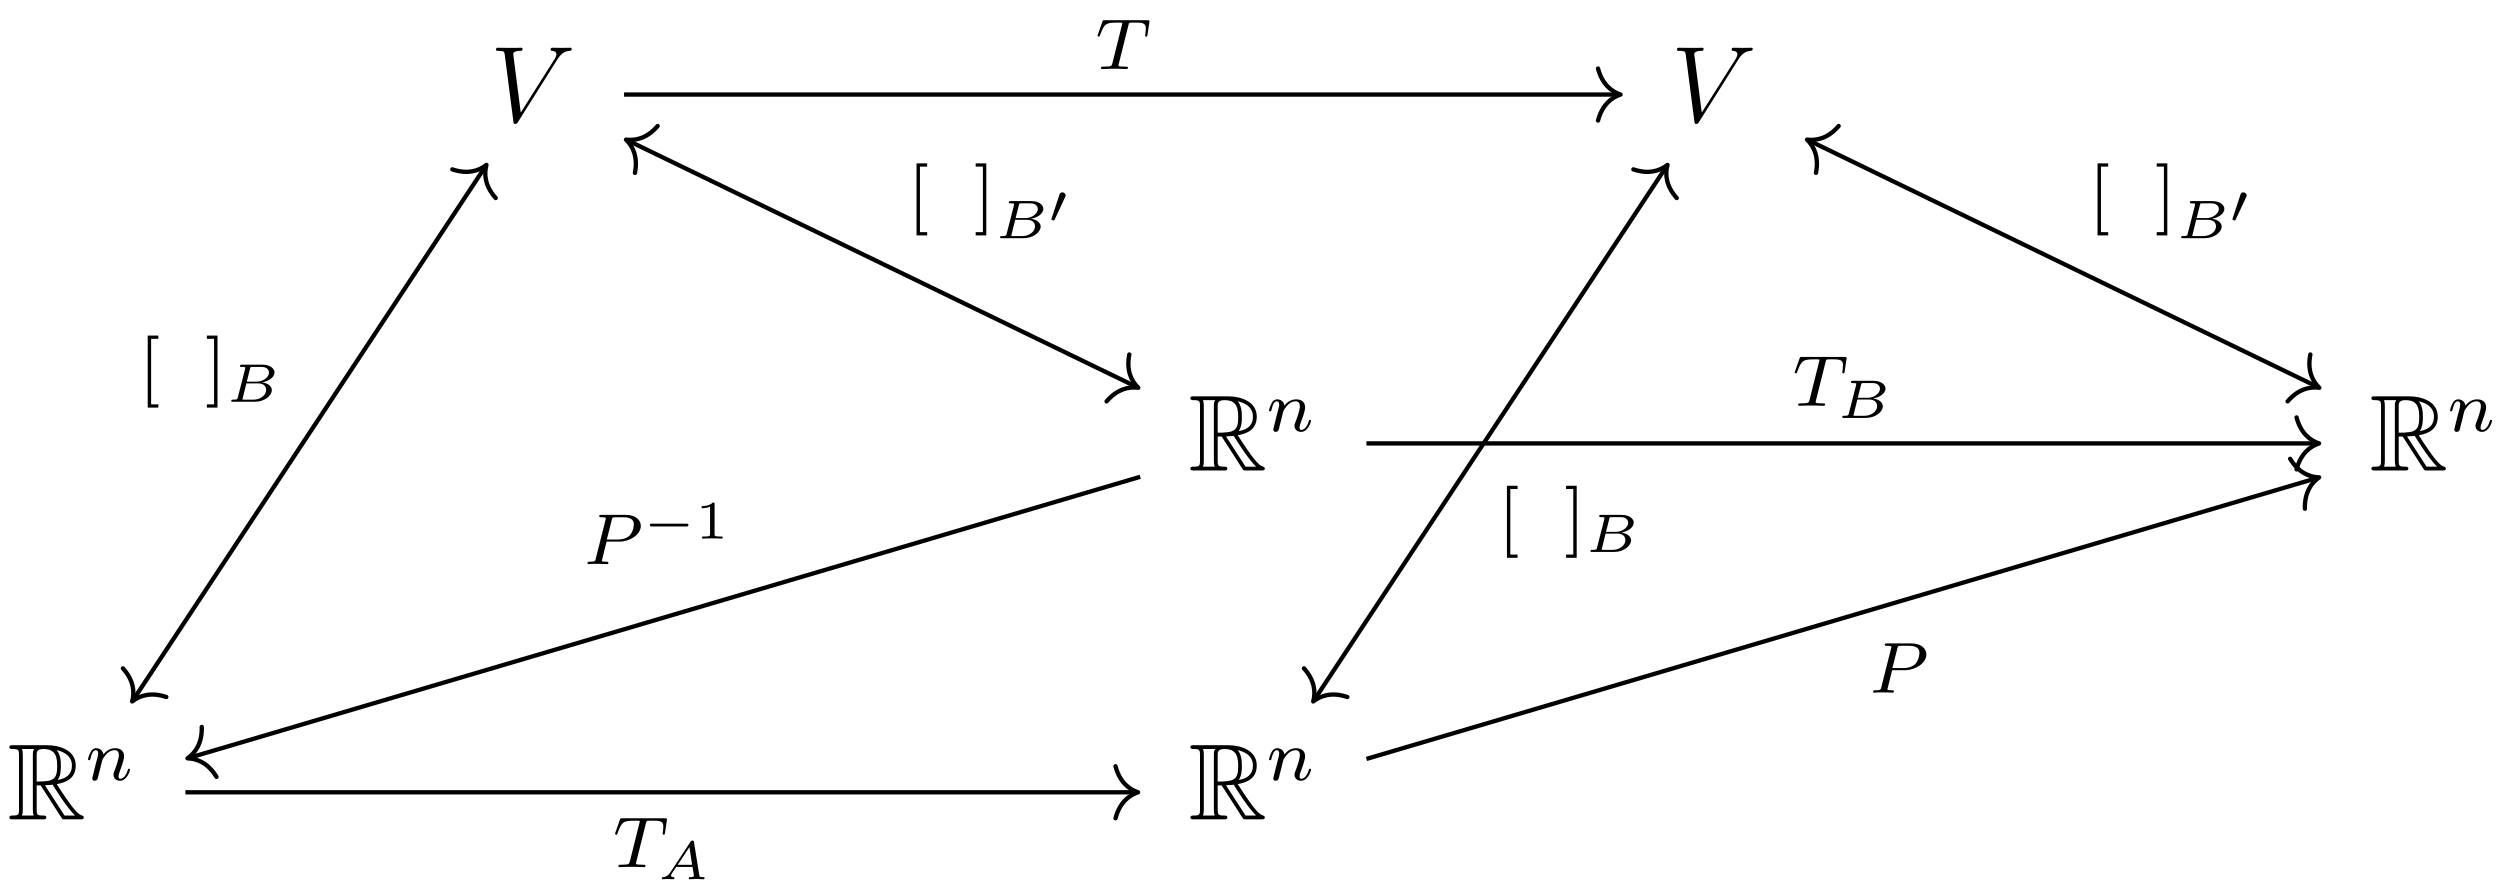
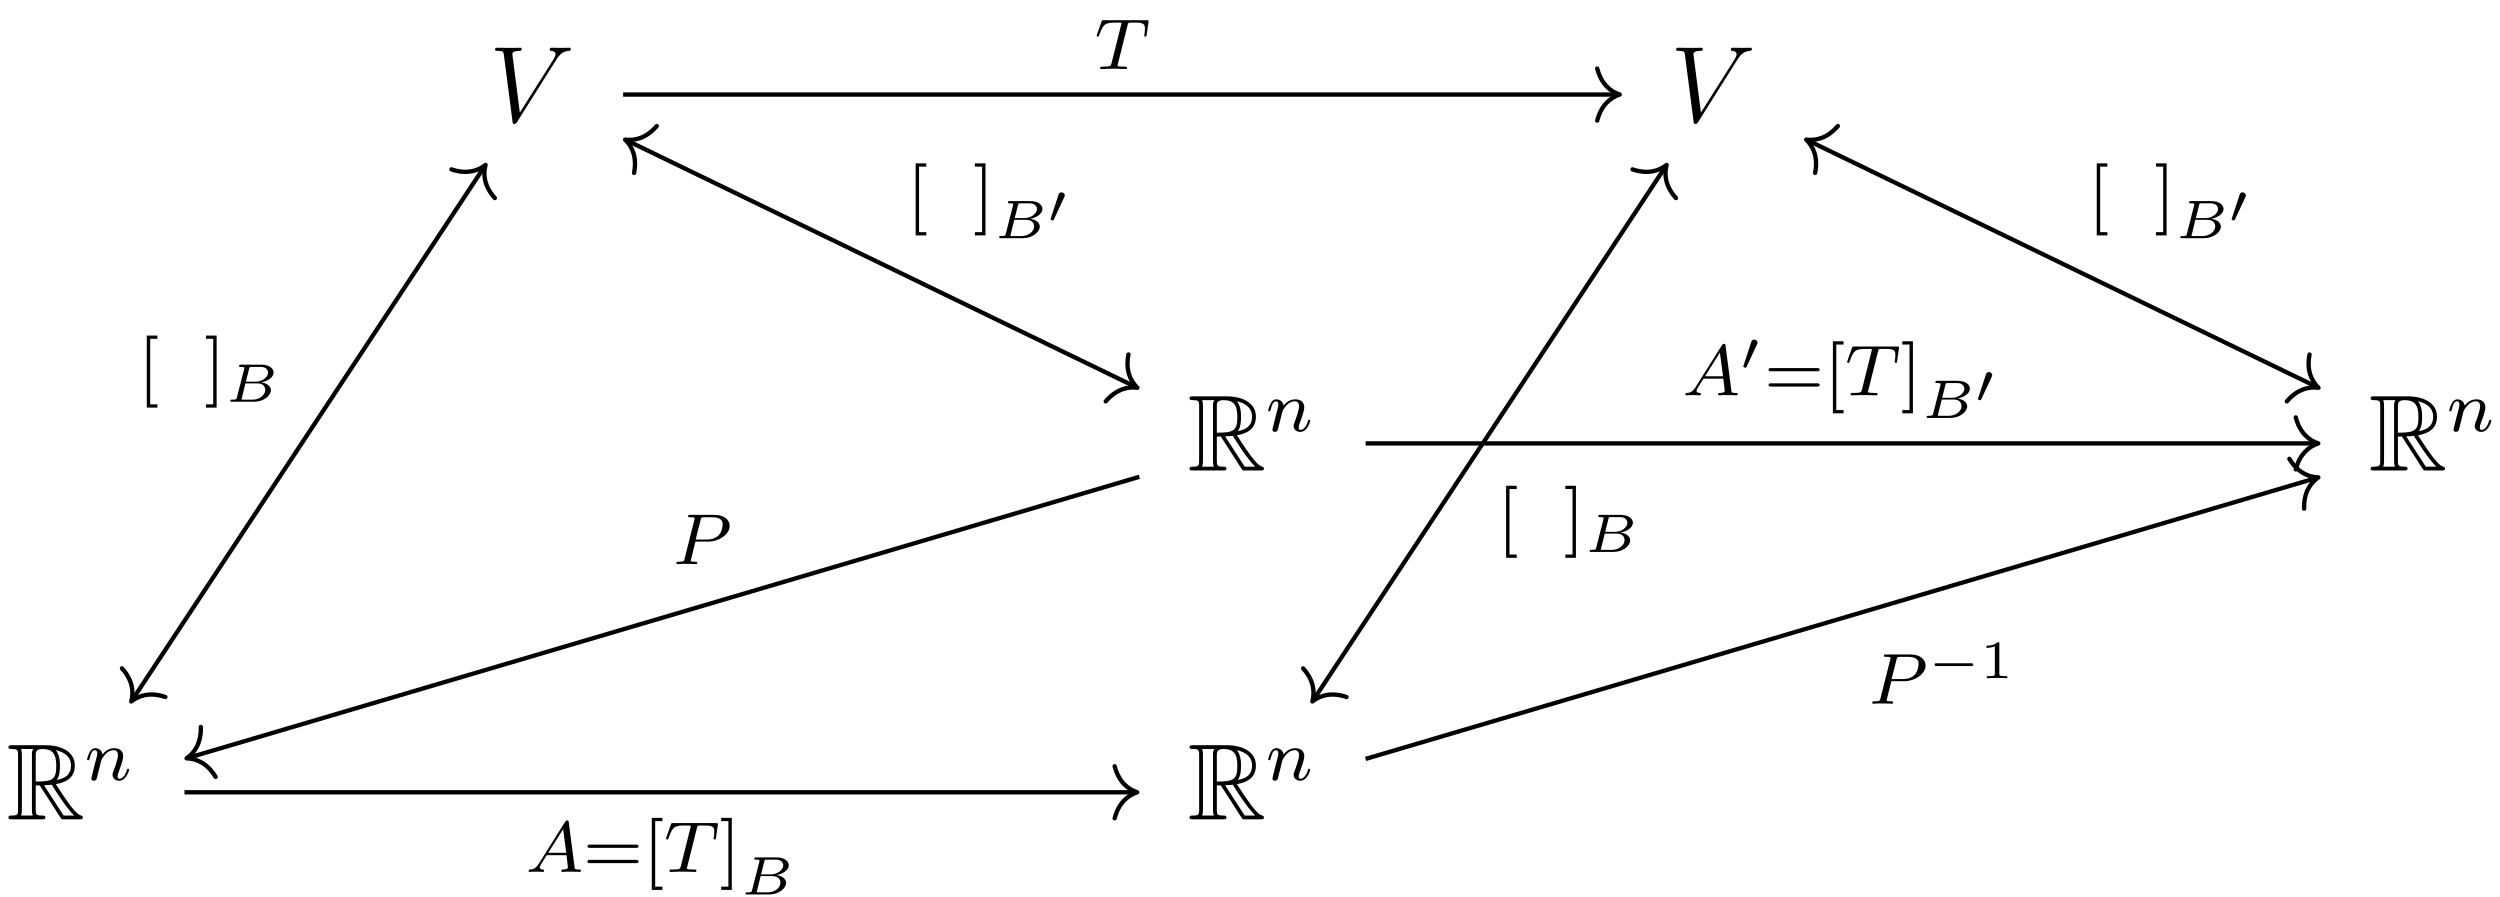
- <svg xmlns="http://www.w3.org/2000/svg" xmlns:xlink="http://www.w3.org/1999/xlink" width="276pt" height="98pt" viewBox="0 0 276 98" version="1.1">
+ <svg xmlns="http://www.w3.org/2000/svg" xmlns:xlink="http://www.w3.org/1999/xlink" width="276pt" height="99pt" viewBox="0 0 276 99" version="1.1">
  <defs>
    <g>
      <symbol overflow="visible" id="glyph0-0">
        <path style="stroke:none;" d="" />
      </symbol>
      <symbol overflow="visible" id="glyph0-1">
        <path style="stroke:none;" d="M 7.406 -6.844 C 7.812 -7.484 8.172 -7.766 8.781 -7.812 C 8.906 -7.828 9 -7.828 9 -8.047 C 9 -8.094 8.984 -8.156 8.875 -8.156 C 8.656 -8.156 8.141 -8.141 7.922 -8.141 C 7.578 -8.141 7.219 -8.156 6.891 -8.156 C 6.797 -8.156 6.672 -8.156 6.672 -7.938 C 6.672 -7.828 6.781 -7.812 6.828 -7.812 C 7.266 -7.781 7.312 -7.562 7.312 -7.422 C 7.312 -7.25 7.141 -6.969 7.141 -6.953 L 3.375 -1 L 2.547 -7.453 C 2.547 -7.797 3.172 -7.812 3.297 -7.812 C 3.484 -7.812 3.578 -7.812 3.578 -8.047 C 3.578 -8.156 3.453 -8.156 3.422 -8.156 C 3.219 -8.156 2.969 -8.141 2.766 -8.141 L 2.109 -8.141 C 1.234 -8.141 0.875 -8.156 0.859 -8.156 C 0.781 -8.156 0.641 -8.156 0.641 -7.953 C 0.641 -7.812 0.734 -7.812 0.922 -7.812 C 1.531 -7.812 1.562 -7.703 1.609 -7.406 L 2.562 -0.031 C 2.594 0.219 2.594 0.25 2.766 0.25 C 2.906 0.25 2.969 0.219 3.078 0.031 Z M 7.406 -6.844 " />
      </symbol>
      <symbol overflow="visible" id="glyph1-0">
        <path style="stroke:none;" d="" />
      </symbol>
      <symbol overflow="visible" id="glyph1-1">
        <path style="stroke:none;" d="M 3.203 -3.75 L 3.641 -3.75 L 5.422 -0.984 C 5.547 -0.781 5.828 -0.328 5.969 -0.141 C 6.047 0 6.078 0 6.359 0 L 8.016 0 C 8.219 0 8.406 0 8.406 -0.219 C 8.406 -0.312 8.328 -0.391 8.219 -0.422 C 7.781 -0.516 7.203 -1.297 6.906 -1.688 C 6.828 -1.812 6.234 -2.594 5.422 -3.891 C 6.484 -4.078 7.516 -4.531 7.516 -5.953 C 7.516 -7.609 5.766 -8.188 4.344 -8.188 L 0.594 -8.188 C 0.375 -8.188 0.188 -8.188 0.188 -7.969 C 0.188 -7.766 0.422 -7.766 0.516 -7.766 C 1.188 -7.766 1.25 -7.688 1.25 -7.094 L 1.25 -1.094 C 1.25 -0.5 1.188 -0.422 0.516 -0.422 C 0.422 -0.422 0.188 -0.422 0.188 -0.219 C 0.188 0 0.375 0 0.594 0 L 3.875 0 C 4.094 0 4.266 0 4.266 -0.219 C 4.266 -0.422 4.062 -0.422 3.938 -0.422 C 3.25 -0.422 3.203 -0.516 3.203 -1.094 Z M 5.516 -4.344 C 5.844 -4.781 5.875 -5.422 5.875 -5.938 C 5.875 -6.516 5.812 -7.141 5.422 -7.641 C 5.922 -7.531 7.094 -7.156 7.094 -5.953 C 7.094 -5.172 6.734 -4.562 5.516 -4.344 Z M 3.203 -7.125 C 3.203 -7.375 3.203 -7.766 3.938 -7.766 C 4.953 -7.766 5.469 -7.344 5.469 -5.938 C 5.469 -4.406 5.094 -4.172 3.203 -4.172 Z M 1.578 -0.422 C 1.672 -0.641 1.672 -0.969 1.672 -1.078 L 1.672 -7.109 C 1.672 -7.234 1.672 -7.547 1.578 -7.766 L 2.938 -7.766 C 2.781 -7.578 2.781 -7.344 2.781 -7.156 L 2.781 -1.078 C 2.781 -0.953 2.781 -0.641 2.875 -0.422 Z M 4.125 -3.75 C 4.203 -3.766 4.25 -3.781 4.344 -3.781 C 4.531 -3.781 4.797 -3.797 4.969 -3.828 C 5.156 -3.531 6.438 -1.406 7.438 -0.422 L 6.281 -0.422 Z M 4.125 -3.75 " />
      </symbol>
      <symbol overflow="visible" id="glyph2-0">
        <path style="stroke:none;" d="" />
      </symbol>
      <symbol overflow="visible" id="glyph2-1">
        <path style="stroke:none;" d="M 1.594 -1.312 C 1.625 -1.422 1.703 -1.734 1.719 -1.844 C 1.828 -2.281 1.828 -2.281 2.016 -2.547 C 2.281 -2.938 2.656 -3.297 3.188 -3.297 C 3.469 -3.297 3.641 -3.125 3.641 -2.75 C 3.641 -2.312 3.312 -1.406 3.156 -1.016 C 3.047 -0.75 3.047 -0.703 3.047 -0.594 C 3.047 -0.141 3.422 0.078 3.766 0.078 C 4.547 0.078 4.875 -1.031 4.875 -1.141 C 4.875 -1.219 4.812 -1.25 4.75 -1.25 C 4.656 -1.25 4.641 -1.188 4.625 -1.109 C 4.438 -0.453 4.094 -0.141 3.797 -0.141 C 3.672 -0.141 3.609 -0.219 3.609 -0.406 C 3.609 -0.594 3.672 -0.766 3.75 -0.969 C 3.859 -1.266 4.219 -2.188 4.219 -2.625 C 4.219 -3.234 3.797 -3.516 3.234 -3.516 C 2.578 -3.516 2.172 -3.125 1.938 -2.828 C 1.875 -3.266 1.531 -3.516 1.125 -3.516 C 0.844 -3.516 0.641 -3.328 0.516 -3.078 C 0.312 -2.703 0.234 -2.312 0.234 -2.297 C 0.234 -2.219 0.297 -2.188 0.359 -2.188 C 0.469 -2.188 0.469 -2.219 0.531 -2.438 C 0.625 -2.828 0.766 -3.297 1.094 -3.297 C 1.312 -3.297 1.359 -3.094 1.359 -2.922 C 1.359 -2.766 1.312 -2.625 1.25 -2.359 C 1.234 -2.297 1.109 -1.828 1.078 -1.719 L 0.781 -0.516 C 0.75 -0.391 0.703 -0.203 0.703 -0.172 C 0.703 0.016 0.859 0.078 0.969 0.078 C 1.109 0.078 1.234 -0.016 1.281 -0.109 C 1.312 -0.156 1.375 -0.438 1.406 -0.594 Z M 1.594 -1.312 " />
      </symbol>
      <symbol overflow="visible" id="glyph2-2">
        <path style="stroke:none;" d="M 3.609 -4.828 C 3.672 -5.109 3.688 -5.125 4.016 -5.125 L 4.609 -5.125 C 5.438 -5.125 5.531 -4.859 5.531 -4.469 C 5.531 -4.266 5.484 -3.922 5.484 -3.875 C 5.469 -3.797 5.453 -3.719 5.453 -3.703 C 5.453 -3.609 5.531 -3.578 5.578 -3.578 C 5.672 -3.578 5.703 -3.625 5.719 -3.781 L 5.938 -5.281 C 5.938 -5.391 5.844 -5.391 5.703 -5.391 L 1 -5.391 C 0.812 -5.391 0.781 -5.391 0.734 -5.219 L 0.25 -3.844 C 0.234 -3.797 0.203 -3.734 0.203 -3.688 C 0.203 -3.625 0.266 -3.578 0.328 -3.578 C 0.422 -3.578 0.438 -3.625 0.484 -3.75 C 0.938 -5.031 1.156 -5.125 2.375 -5.125 L 2.688 -5.125 C 2.922 -5.125 2.938 -5.109 2.938 -5.047 C 2.938 -5.031 2.906 -4.875 2.891 -4.844 L 1.844 -0.656 C 1.766 -0.344 1.75 -0.266 0.922 -0.266 C 0.656 -0.266 0.578 -0.266 0.578 -0.109 C 0.578 -0.109 0.578 0 0.719 0 C 0.938 0 1.484 -0.031 1.703 -0.031 L 2.375 -0.031 C 2.594 -0.031 3.156 0 3.375 0 C 3.438 0 3.562 0 3.562 -0.156 C 3.562 -0.266 3.469 -0.266 3.266 -0.266 C 3.062 -0.266 3 -0.266 2.797 -0.281 C 2.547 -0.297 2.516 -0.328 2.516 -0.438 C 2.516 -0.469 2.516 -0.5 2.547 -0.578 Z M 3.609 -4.828 " />
      </symbol>
      <symbol overflow="visible" id="glyph2-3">
+         <path style="stroke:none;" d="M 1.469 -0.953 C 1.109 -0.359 0.781 -0.281 0.5 -0.266 C 0.422 -0.25 0.312 -0.25 0.312 -0.109 C 0.312 -0.094 0.328 0 0.438 0 C 0.5 0 0.547 -0.031 1.109 -0.031 C 1.656 -0.031 1.828 0 1.875 0 C 1.906 0 2.031 0 2.031 -0.156 C 2.031 -0.25 1.922 -0.266 1.891 -0.266 C 1.719 -0.266 1.547 -0.328 1.547 -0.516 C 1.547 -0.625 1.625 -0.734 1.766 -0.969 L 2.312 -1.844 L 4.5 -1.844 L 4.656 -0.5 C 4.656 -0.375 4.516 -0.266 4.141 -0.266 C 4.031 -0.266 3.922 -0.266 3.922 -0.109 C 3.922 -0.109 3.922 0 4.062 0 C 4.141 0 4.438 -0.016 4.516 -0.031 L 5.016 -0.031 C 5.734 -0.031 5.859 0 5.922 0 C 5.953 0 6.094 0 6.094 -0.156 C 6.094 -0.266 5.984 -0.266 5.859 -0.266 C 5.422 -0.266 5.406 -0.328 5.391 -0.531 L 4.75 -5.453 C 4.734 -5.641 4.719 -5.688 4.594 -5.688 C 4.453 -5.688 4.406 -5.609 4.344 -5.531 Z M 2.484 -2.109 L 4.125 -4.719 L 4.469 -2.109 Z M 2.484 -2.109 " />
+       </symbol>
+       <symbol overflow="visible" id="glyph2-4">
        <path style="stroke:none;" d="M 2.516 -2.484 L 3.953 -2.484 C 5.109 -2.484 6.297 -3.281 6.297 -4.219 C 6.297 -4.906 5.672 -5.438 4.641 -5.438 L 1.953 -5.438 C 1.812 -5.438 1.703 -5.438 1.703 -5.297 C 1.703 -5.172 1.812 -5.172 1.938 -5.172 C 2.203 -5.172 2.438 -5.172 2.438 -5.047 C 2.438 -5.016 2.422 -5.016 2.406 -4.906 L 1.328 -0.625 C 1.266 -0.328 1.25 -0.266 0.672 -0.266 C 0.5 -0.266 0.406 -0.266 0.406 -0.109 C 0.406 -0.078 0.438 0 0.531 0 C 0.688 0 0.875 -0.016 1.031 -0.031 L 1.531 -0.031 C 2.297 -0.031 2.516 0 2.562 0 C 2.609 0 2.719 0 2.719 -0.156 C 2.719 -0.266 2.625 -0.266 2.484 -0.266 C 2.469 -0.266 2.312 -0.266 2.188 -0.281 C 2.016 -0.297 2 -0.312 2 -0.391 C 2 -0.438 2.016 -0.484 2.031 -0.516 Z M 3.094 -4.891 C 3.156 -5.156 3.172 -5.172 3.5 -5.172 L 4.375 -5.172 C 5.031 -5.172 5.531 -4.984 5.531 -4.406 C 5.531 -4.297 5.484 -3.578 5.047 -3.141 C 4.922 -3.031 4.547 -2.719 3.766 -2.719 L 2.547 -2.719 Z M 3.094 -4.891 " />
      </symbol>
      <symbol overflow="visible" id="glyph3-0">
        <path style="stroke:none;" d="" />
      </symbol>
      <symbol overflow="visible" id="glyph3-1">
        <path style="stroke:none;" d="M 2.156 1.984 L 2.156 1.625 L 1.359 1.625 L 1.359 -5.609 L 2.156 -5.609 L 2.156 -5.969 L 0.984 -5.969 L 0.984 1.984 Z M 2.156 1.984 " />
      </symbol>
      <symbol overflow="visible" id="glyph3-2">
        <path style="stroke:none;" d="M 1.359 -5.969 L 0.188 -5.969 L 0.188 -5.609 L 0.984 -5.609 L 0.984 1.625 L 0.188 1.625 L 0.188 1.984 L 1.359 1.984 Z M 1.359 -5.969 " />
      </symbol>
+       <symbol overflow="visible" id="glyph3-3">
+         <path style="stroke:none;" d="M 5.828 -2.656 C 5.938 -2.656 6.109 -2.656 6.109 -2.844 C 6.109 -3.016 5.906 -3.016 5.797 -3.016 L 0.781 -3.016 C 0.656 -3.016 0.469 -3.016 0.469 -2.844 C 0.469 -2.656 0.625 -2.656 0.75 -2.656 Z M 5.797 -0.969 C 5.906 -0.969 6.109 -0.969 6.109 -1.141 C 6.109 -1.328 5.938 -1.328 5.828 -1.328 L 0.75 -1.328 C 0.625 -1.328 0.469 -1.328 0.469 -1.141 C 0.469 -0.969 0.656 -0.969 0.781 -0.969 Z M 5.797 -0.969 " />
+       </symbol>
      <symbol overflow="visible" id="glyph4-0">
        <path style="stroke:none;" d="" />
      </symbol>
      <symbol overflow="visible" id="glyph4-1">
        <path style="stroke:none;" d="M 1.25 -0.5 C 1.203 -0.281 1.188 -0.234 0.734 -0.234 C 0.609 -0.234 0.594 -0.234 0.578 -0.219 C 0.547 -0.203 0.516 -0.125 0.516 -0.078 C 0.531 0 0.594 0 0.719 0 L 3.141 0 C 4.188 0 5 -0.672 5 -1.281 C 5 -1.641 4.672 -2.047 3.922 -2.141 C 4.609 -2.25 5.297 -2.688 5.297 -3.234 C 5.297 -3.656 4.828 -4.094 3.984 -4.094 L 1.688 -4.094 C 1.578 -4.094 1.484 -4.094 1.484 -3.938 C 1.484 -3.844 1.578 -3.844 1.688 -3.844 C 1.797 -3.844 1.938 -3.844 2.062 -3.812 C 2.062 -3.75 2.062 -3.703 2.047 -3.609 Z M 2.234 -2.219 L 2.594 -3.641 C 2.641 -3.844 2.641 -3.844 2.891 -3.844 L 3.891 -3.844 C 4.5 -3.844 4.688 -3.469 4.688 -3.219 C 4.688 -2.734 4.062 -2.219 3.328 -2.219 Z M 1.953 -0.234 C 1.844 -0.234 1.828 -0.234 1.75 -0.25 L 2.188 -2.031 L 3.484 -2.031 C 4.25 -2.031 4.375 -1.547 4.375 -1.297 C 4.375 -0.734 3.734 -0.234 2.984 -0.234 Z M 1.953 -0.234 " />
      </symbol>
-       <symbol overflow="visible" id="glyph4-2">
-         <path style="stroke:none;" d="M 1.359 -0.734 C 1.125 -0.391 0.922 -0.266 0.594 -0.234 C 0.5 -0.234 0.438 -0.234 0.438 -0.094 C 0.438 -0.031 0.484 0 0.516 0 C 0.688 0 0.891 -0.031 1.062 -0.031 C 1.203 -0.031 1.562 0 1.703 0 C 1.766 0 1.828 -0.031 1.828 -0.156 C 1.828 -0.234 1.75 -0.234 1.734 -0.234 C 1.578 -0.25 1.453 -0.281 1.453 -0.406 C 1.453 -0.484 1.516 -0.594 1.531 -0.625 L 2.031 -1.359 L 3.828 -1.359 L 3.984 -0.391 C 3.984 -0.234 3.641 -0.234 3.578 -0.234 C 3.5 -0.234 3.406 -0.234 3.406 -0.094 C 3.406 -0.062 3.438 0 3.5 0 C 3.688 0 4.125 -0.031 4.297 -0.031 C 4.422 -0.031 4.531 -0.016 4.656 -0.016 C 4.781 -0.016 4.906 0 5.016 0 C 5.062 0 5.156 0 5.156 -0.156 C 5.156 -0.234 5.078 -0.234 4.984 -0.234 C 4.609 -0.234 4.609 -0.281 4.578 -0.438 L 3.984 -4.109 C 3.969 -4.219 3.969 -4.266 3.828 -4.266 C 3.703 -4.266 3.672 -4.219 3.609 -4.141 Z M 2.188 -1.594 L 3.484 -3.547 L 3.781 -1.594 Z M 2.188 -1.594 " />
-       </symbol>
      <symbol overflow="visible" id="glyph5-0">
        <path style="stroke:none;" d="" />
      </symbol>
      <symbol overflow="visible" id="glyph5-1">
        <path style="stroke:none;" d="M 1.875 -2.812 C 1.922 -2.906 1.938 -2.969 1.938 -3 C 1.938 -3.188 1.766 -3.344 1.562 -3.344 C 1.328 -3.344 1.25 -3.141 1.234 -3.047 L 0.391 -0.484 C 0.391 -0.453 0.359 -0.406 0.359 -0.391 C 0.359 -0.281 0.609 -0.234 0.609 -0.234 C 0.672 -0.234 0.688 -0.281 0.719 -0.328 Z M 1.875 -2.812 " />
      </symbol>
      <symbol overflow="visible" id="glyph5-2">
        <path style="stroke:none;" d="M 4.766 -1.344 C 4.859 -1.344 5.016 -1.344 5.016 -1.5 C 5.016 -1.656 4.859 -1.656 4.766 -1.656 L 1 -1.656 C 0.891 -1.656 0.75 -1.656 0.75 -1.5 C 0.75 -1.344 0.891 -1.344 1 -1.344 Z M 4.766 -1.344 " />
      </symbol>
      <symbol overflow="visible" id="glyph6-0">
        <path style="stroke:none;" d="" />
      </symbol>
      <symbol overflow="visible" id="glyph6-1">
        <path style="stroke:none;" d="M 2.141 -3.797 C 2.141 -3.984 2.125 -3.984 1.938 -3.984 C 1.547 -3.594 0.938 -3.594 0.719 -3.594 L 0.719 -3.359 C 0.875 -3.359 1.281 -3.359 1.641 -3.531 L 1.641 -0.516 C 1.641 -0.312 1.641 -0.234 1.016 -0.234 L 0.766 -0.234 L 0.766 0 C 1.094 -0.031 1.562 -0.031 1.891 -0.031 C 2.219 -0.031 2.688 -0.031 3.016 0 L 3.016 -0.234 L 2.766 -0.234 C 2.141 -0.234 2.141 -0.312 2.141 -0.516 Z M 2.141 -3.797 " />
      </symbol>
    </g>
  </defs>
  <g id="surface1">
    <g style="fill:rgb(0%,0%,0%);fill-opacity:1;">
-       <use xlink:href="#glyph0-1" x="54.114" y="13.427" />
-     </g>
-     <g style="fill:rgb(0%,0%,0%);fill-opacity:1;">
-       <use xlink:href="#glyph0-1" x="184.498" y="13.427" />
-     </g>
-     <g style="fill:rgb(0%,0%,0%);fill-opacity:1;">
-       <use xlink:href="#glyph1-1" x="131.23" y="51.942" />
-     </g>
-     <g style="fill:rgb(0%,0%,0%);fill-opacity:1;">
-       <use xlink:href="#glyph2-1" x="139.864" y="47.604" />
-     </g>
-     <g style="fill:rgb(0%,0%,0%);fill-opacity:1;">
-       <use xlink:href="#glyph1-1" x="261.614" y="51.942" />
-     </g>
-     <g style="fill:rgb(0%,0%,0%);fill-opacity:1;">
-       <use xlink:href="#glyph2-1" x="270.248" y="47.604" />
-     </g>
-     <g style="fill:rgb(0%,0%,0%);fill-opacity:1;">
-       <use xlink:href="#glyph1-1" x="0.846" y="90.457" />
-     </g>
-     <g style="fill:rgb(0%,0%,0%);fill-opacity:1;">
-       <use xlink:href="#glyph2-1" x="9.48" y="86.118" />
-     </g>
-     <g style="fill:rgb(0%,0%,0%);fill-opacity:1;">
-       <use xlink:href="#glyph1-1" x="131.23" y="90.457" />
-     </g>
-     <g style="fill:rgb(0%,0%,0%);fill-opacity:1;">
-       <use xlink:href="#glyph2-1" x="139.864" y="86.118" />
-     </g>
-     <path style="fill:none;stroke-width:0.478;stroke-linecap:butt;stroke-linejoin:miter;stroke:rgb(0%,0%,0%);stroke-opacity:1;stroke-miterlimit:10;" d="M -69.472 37.419 L 40.305 37.419 " transform="matrix(1,0,0,-1,138.367,47.857)" />
-     <path style="fill:none;stroke-width:0.478;stroke-linecap:round;stroke-linejoin:round;stroke:rgb(0%,0%,0%);stroke-opacity:1;stroke-miterlimit:10;" d="M -2.488 2.867 C -2.031 1.149 -1.019 0.336 0.001 0 C -1.019 -0.336 -2.031 -1.148 -2.488 -2.871 " transform="matrix(1,0,0,-1,178.9095,10.43769)" />
-     <g style="fill:rgb(0%,0%,0%);fill-opacity:1;">
-       <use xlink:href="#glyph2-2" x="120.967" y="7.622" />
-     </g>
-     <path style="fill:none;stroke-width:0.478;stroke-linecap:butt;stroke-linejoin:miter;stroke:rgb(0%,0%,0%);stroke-opacity:1;stroke-miterlimit:10;" d="M -84.797 29.451 L -123.64 -29.385 " transform="matrix(1,0,0,-1,138.367,47.857)" />
-     <path style="fill:none;stroke-width:0.478;stroke-linecap:round;stroke-linejoin:round;stroke:rgb(0%,0%,0%);stroke-opacity:1;stroke-miterlimit:10;" d="M -2.487 2.87 C -2.033 1.148 -1.018 0.334 -0.001 -0.001 C -1.02 -0.337 -2.035 -1.147 -2.489 -2.869 " transform="matrix(0.55103,-0.8346,-0.8346,-0.55103,53.70295,18.20519)" />
-     <path style="fill:none;stroke-width:0.478;stroke-linecap:round;stroke-linejoin:round;stroke:rgb(0%,0%,0%);stroke-opacity:1;stroke-miterlimit:10;" d="M -2.486 2.87 C -2.032 1.148 -1.019 0.337 -0.001 -0.001 C -1.021 -0.333 -2.034 -1.147 -2.488 -2.869 " transform="matrix(-0.55101,0.8346,0.8346,0.55101,14.59433,77.44239)" />
-     <g style="fill:rgb(0%,0%,0%);fill-opacity:1;">
-       <use xlink:href="#glyph3-1" x="15.324" y="43.016" />
-     </g>
-     <g style="fill:rgb(0%,0%,0%);fill-opacity:1;">
-       <use xlink:href="#glyph3-2" x="22.649" y="43.016" />
-     </g>
-     <g style="fill:rgb(0%,0%,0%);fill-opacity:1;">
-       <use xlink:href="#glyph4-1" x="25.01" y="44.355" />
-     </g>
-     <path style="fill:none;stroke-width:0.478;stroke-linecap:butt;stroke-linejoin:miter;stroke:rgb(0%,0%,0%);stroke-opacity:1;stroke-miterlimit:10;" d="M -69.043 32.341 L -12.918 5.154 " transform="matrix(1,0,0,-1,138.367,47.857)" />
-     <path style="fill:none;stroke-width:0.478;stroke-linecap:round;stroke-linejoin:round;stroke:rgb(0%,0%,0%);stroke-opacity:1;stroke-miterlimit:10;" d="M -2.487 2.869 C -2.031 1.149 -1.021 0.334 -0.001 0.001 C -1.021 -0.337 -2.032 -1.148 -2.486 -2.867 " transform="matrix(-0.90152,-0.43668,-0.43668,0.90152,69.10826,15.41295)" />
-     <path style="fill:none;stroke-width:0.478;stroke-linecap:round;stroke-linejoin:round;stroke:rgb(0%,0%,0%);stroke-opacity:1;stroke-miterlimit:10;" d="M -2.486 2.869 C -2.033 1.147 -1.019 0.333 0 -0 C -1.021 -0.335 -2.03 -1.149 -2.488 -2.869 " transform="matrix(0.90152,0.4367,0.4367,-0.90152,125.6641,42.8083)" />
-     <g style="fill:rgb(0%,0%,0%);fill-opacity:1;">
-       <use xlink:href="#glyph3-1" x="100.202" y="24.004" />
-     </g>
-     <g style="fill:rgb(0%,0%,0%);fill-opacity:1;">
-       <use xlink:href="#glyph3-2" x="107.527" y="24.004" />
-     </g>
-     <g style="fill:rgb(0%,0%,0%);fill-opacity:1;">
-       <use xlink:href="#glyph4-1" x="109.888" y="26.295" />
-     </g>
-     <g style="fill:rgb(0%,0%,0%);fill-opacity:1;">
-       <use xlink:href="#glyph5-1" x="115.713" y="24.579" />
-     </g>
-     <path style="fill:none;stroke-width:0.478;stroke-linecap:butt;stroke-linejoin:miter;stroke:rgb(0%,0%,0%);stroke-opacity:1;stroke-miterlimit:10;" d="M 45.59 29.451 L 6.746 -29.385 " transform="matrix(1,0,0,-1,138.367,47.857)" />
-     <path style="fill:none;stroke-width:0.478;stroke-linecap:round;stroke-linejoin:round;stroke:rgb(0%,0%,0%);stroke-opacity:1;stroke-miterlimit:10;" d="M -2.486 2.869 C -2.032 1.147 -1.02 0.336 -0.001 -0.002 C -1.022 -0.334 -2.034 -1.148 -2.488 -2.87 " transform="matrix(0.55103,-0.8346,-0.8346,-0.55103,184.0886,18.20519)" />
-     <path style="fill:none;stroke-width:0.478;stroke-linecap:round;stroke-linejoin:round;stroke:rgb(0%,0%,0%);stroke-opacity:1;stroke-miterlimit:10;" d="M -2.486 2.871 C -2.033 1.149 -1.018 0.335 -0.001 -0 C -1.02 -0.336 -2.032 -1.149 -2.488 -2.868 " transform="matrix(-0.55101,0.8346,0.8346,0.55101,144.98,77.44239)" />
-     <g style="fill:rgb(0%,0%,0%);fill-opacity:1;">
-       <use xlink:href="#glyph3-1" x="165.382" y="59.598" />
-     </g>
-     <g style="fill:rgb(0%,0%,0%);fill-opacity:1;">
-       <use xlink:href="#glyph3-2" x="172.707" y="59.598" />
-     </g>
-     <g style="fill:rgb(0%,0%,0%);fill-opacity:1;">
-       <use xlink:href="#glyph4-1" x="175.068" y="60.937" />
-     </g>
-     <path style="fill:none;stroke-width:0.478;stroke-linecap:butt;stroke-linejoin:miter;stroke:rgb(0%,0%,0%);stroke-opacity:1;stroke-miterlimit:10;" d="M 61.344 32.341 L 117.469 5.154 " transform="matrix(1,0,0,-1,138.367,47.857)" />
-     <path style="fill:none;stroke-width:0.478;stroke-linecap:round;stroke-linejoin:round;stroke:rgb(0%,0%,0%);stroke-opacity:1;stroke-miterlimit:10;" d="M -2.488 2.869 C -2.032 1.149 -1.019 0.335 0.001 0.002 C -1.018 -0.336 -2.033 -1.148 -2.487 -2.867 " transform="matrix(-0.90152,-0.43668,-0.43668,0.90152,199.4939,15.41295)" />
-     <path style="fill:none;stroke-width:0.478;stroke-linecap:round;stroke-linejoin:round;stroke:rgb(0%,0%,0%);stroke-opacity:1;stroke-miterlimit:10;" d="M -2.485 2.869 C -2.032 1.147 -1.018 0.334 0.001 0 C -1.02 -0.334 -2.033 -1.15 -2.487 -2.869 " transform="matrix(0.90152,0.4367,0.4367,-0.90152,256.0497,42.8083)" />
-     <g style="fill:rgb(0%,0%,0%);fill-opacity:1;">
-       <use xlink:href="#glyph3-1" x="230.587" y="24.004" />
-     </g>
-     <g style="fill:rgb(0%,0%,0%);fill-opacity:1;">
-       <use xlink:href="#glyph3-2" x="237.912" y="24.004" />
-     </g>
-     <g style="fill:rgb(0%,0%,0%);fill-opacity:1;">
-       <use xlink:href="#glyph4-1" x="240.273" y="26.295" />
-     </g>
-     <g style="fill:rgb(0%,0%,0%);fill-opacity:1;">
-       <use xlink:href="#glyph5-1" x="246.098" y="24.579" />
-     </g>
-     <path style="fill:none;stroke-width:0.478;stroke-linecap:butt;stroke-linejoin:miter;stroke:rgb(0%,0%,0%);stroke-opacity:1;stroke-miterlimit:10;" d="M 12.488 -1.096 L 117.418 -1.096 " transform="matrix(1,0,0,-1,138.367,47.857)" />
-     <path style="fill:none;stroke-width:0.478;stroke-linecap:round;stroke-linejoin:round;stroke:rgb(0%,0%,0%);stroke-opacity:1;stroke-miterlimit:10;" d="M -2.487 2.871 C -2.034 1.148 -1.018 0.336 0.001 -0 C -1.018 -0.336 -2.034 -1.149 -2.487 -2.867 " transform="matrix(1,0,0,-1,256.0261,48.95289)" />
-     <g style="fill:rgb(0%,0%,0%);fill-opacity:1;">
-       <use xlink:href="#glyph2-2" x="197.933" y="44.798" />
-     </g>
-     <g style="fill:rgb(0%,0%,0%);fill-opacity:1;">
-       <use xlink:href="#glyph4-1" x="202.863" y="46.137" />
-     </g>
-     <path style="fill:none;stroke-width:0.478;stroke-linecap:butt;stroke-linejoin:miter;stroke:rgb(0%,0%,0%);stroke-opacity:1;stroke-miterlimit:10;" d="M -12.488 -4.78 L -117.437 -35.791 " transform="matrix(1,0,0,-1,138.367,47.857)" />
-     <path style="fill:none;stroke-width:0.478;stroke-linecap:round;stroke-linejoin:round;stroke:rgb(0%,0%,0%);stroke-opacity:1;stroke-miterlimit:10;" d="M -2.488 2.868 C -2.033 1.147 -1.02 0.336 -0 0.002 C -1.019 -0.336 -2.032 -1.147 -2.487 -2.867 " transform="matrix(-0.96043,0.2838,0.2838,0.96043,20.69839,83.71724)" />
-     <g style="fill:rgb(0%,0%,0%);fill-opacity:1;">
-       <use xlink:href="#glyph2-3" x="64.448" y="62.28" />
-     </g>
-     <g style="fill:rgb(0%,0%,0%);fill-opacity:1;">
-       <use xlink:href="#glyph5-2" x="70.993" y="59.467" />
-     </g>
-     <g style="fill:rgb(0%,0%,0%);fill-opacity:1;">
-       <use xlink:href="#glyph6-1" x="76.749" y="59.467" />
-     </g>
-     <path style="fill:none;stroke-width:0.478;stroke-linecap:butt;stroke-linejoin:miter;stroke:rgb(0%,0%,0%);stroke-opacity:1;stroke-miterlimit:10;" d="M -117.898 -39.612 L -12.965 -39.612 " transform="matrix(1,0,0,-1,138.367,47.857)" />
-     <path style="fill:none;stroke-width:0.478;stroke-linecap:round;stroke-linejoin:round;stroke:rgb(0%,0%,0%);stroke-opacity:1;stroke-miterlimit:10;" d="M -2.488 2.87 C -2.031 1.148 -1.019 0.335 0 -0.001 C -1.019 -0.337 -2.031 -1.149 -2.488 -2.868 " transform="matrix(1,0,0,-1,125.6405,87.4681)" />
-     <g style="fill:rgb(0%,0%,0%);fill-opacity:1;">
-       <use xlink:href="#glyph2-2" x="67.698" y="95.73" />
-     </g>
-     <g style="fill:rgb(0%,0%,0%);fill-opacity:1;">
-       <use xlink:href="#glyph4-2" x="72.628" y="97.069" />
-     </g>
-     <path style="fill:none;stroke-width:0.478;stroke-linecap:butt;stroke-linejoin:miter;stroke:rgb(0%,0%,0%);stroke-opacity:1;stroke-miterlimit:10;" d="M 12.488 -35.928 L 117.438 -4.916 " transform="matrix(1,0,0,-1,138.367,47.857)" />
-     <path style="fill:none;stroke-width:0.478;stroke-linecap:round;stroke-linejoin:round;stroke:rgb(0%,0%,0%);stroke-opacity:1;stroke-miterlimit:10;" d="M -2.487 2.871 C -2.033 1.146 -1.02 0.335 -0 0.001 C -1.019 -0.337 -2.032 -1.148 -2.487 -2.868 " transform="matrix(0.96043,-0.2838,-0.2838,-0.96043,256.0356,52.70374)" />
-     <g style="fill:rgb(0%,0%,0%);fill-opacity:1;">
-       <use xlink:href="#glyph2-3" x="206.375" y="76.472" />
+       <use xlink:href="#glyph0-1" x="54.015" y="13.427" />
+     </g>
+     <g style="fill:rgb(0%,0%,0%);fill-opacity:1;">
+       <use xlink:href="#glyph0-1" x="184.406" y="13.427" />
+     </g>
+     <g style="fill:rgb(0%,0%,0%);fill-opacity:1;">
+       <use xlink:href="#glyph1-1" x="131.135" y="51.942" />
+     </g>
+     <g style="fill:rgb(0%,0%,0%);fill-opacity:1;">
+       <use xlink:href="#glyph2-1" x="139.771" y="47.604" />
+     </g>
+     <g style="fill:rgb(0%,0%,0%);fill-opacity:1;">
+       <use xlink:href="#glyph1-1" x="261.527" y="51.942" />
+     </g>
+     <g style="fill:rgb(0%,0%,0%);fill-opacity:1;">
+       <use xlink:href="#glyph2-1" x="270.163" y="47.604" />
+     </g>
+     <g style="fill:rgb(0%,0%,0%);fill-opacity:1;">
+       <use xlink:href="#glyph1-1" x="0.743" y="90.457" />
+     </g>
+     <g style="fill:rgb(0%,0%,0%);fill-opacity:1;">
+       <use xlink:href="#glyph2-1" x="9.379" y="86.118" />
+     </g>
+     <g style="fill:rgb(0%,0%,0%);fill-opacity:1;">
+       <use xlink:href="#glyph1-1" x="131.135" y="90.457" />
+     </g>
+     <g style="fill:rgb(0%,0%,0%);fill-opacity:1;">
+       <use xlink:href="#glyph2-1" x="139.771" y="86.118" />
+     </g>
+     <path style="fill:none;stroke-width:0.478;stroke-linecap:butt;stroke-linejoin:miter;stroke:rgb(0%,0%,0%);stroke-opacity:1;stroke-miterlimit:10;" d="M -69.476 37.419 L 40.303 37.419 " transform="matrix(1.00006,0,0,-1,138.2727,47.857)" />
+     <path style="fill:none;stroke-width:0.478;stroke-linecap:round;stroke-linejoin:round;stroke:rgb(0%,0%,0%);stroke-opacity:1;stroke-miterlimit:10;" d="M -2.485 2.867 C -2.032 1.149 -1.021 0.336 -0.001 0 C -1.021 -0.336 -2.032 -1.148 -2.485 -2.871 " transform="matrix(1.00006,0,0,-1,178.8176,10.43769)" />
+     <g style="fill:rgb(0%,0%,0%);fill-opacity:1;">
+       <use xlink:href="#glyph2-2" x="120.872" y="7.622" />
+     </g>
+     <path style="fill:none;stroke-width:0.478;stroke-linecap:butt;stroke-linejoin:miter;stroke:rgb(0%,0%,0%);stroke-opacity:1;stroke-miterlimit:10;" d="M -84.795 29.451 L -123.64 -29.385 " transform="matrix(1.00006,0,0,-1,138.2727,47.857)" />
+     <path style="fill:none;stroke-width:0.478;stroke-linecap:round;stroke-linejoin:round;stroke:rgb(0%,0%,0%);stroke-opacity:1;stroke-miterlimit:10;" d="M -2.486 2.868 C -2.032 1.146 -1.019 0.336 -0 -0.003 C -1.021 -0.335 -2.034 -1.148 -2.488 -2.871 " transform="matrix(0.551063,-0.8346,-0.83465,-0.55103,53.60359,18.20519)" />
+     <path style="fill:none;stroke-width:0.478;stroke-linecap:round;stroke-linejoin:round;stroke:rgb(0%,0%,0%);stroke-opacity:1;stroke-miterlimit:10;" d="M -2.486 2.87 C -2.032 1.148 -1.02 0.337 -0.001 -0.001 C -1.019 -0.337 -2.034 -1.147 -2.488 -2.869 " transform="matrix(-0.551043,0.8346,0.83465,0.55101,14.49262,77.44239)" />
+     <g style="fill:rgb(0%,0%,0%);fill-opacity:1;">
+       <use xlink:href="#glyph3-1" x="15.222" y="43.016" />
+     </g>
+     <g style="fill:rgb(0%,0%,0%);fill-opacity:1;">
+       <use xlink:href="#glyph3-2" x="22.556" y="43.016" />
+     </g>
+     <g style="fill:rgb(0%,0%,0%);fill-opacity:1;">
+       <use xlink:href="#glyph4-1" x="24.909" y="44.355" />
+     </g>
+     <path style="fill:none;stroke-width:0.478;stroke-linecap:butt;stroke-linejoin:miter;stroke:rgb(0%,0%,0%);stroke-opacity:1;stroke-miterlimit:10;" d="M -69.042 32.341 L -12.92 5.154 " transform="matrix(1.00006,0,0,-1,138.2727,47.857)" />
+     <path style="fill:none;stroke-width:0.478;stroke-linecap:round;stroke-linejoin:round;stroke:rgb(0%,0%,0%);stroke-opacity:1;stroke-miterlimit:10;" d="M -2.488 2.869 C -2.032 1.149 -1.022 0.334 -0.002 0 C -1.018 -0.336 -2.033 -1.148 -2.487 -2.867 " transform="matrix(-0.901574,-0.43668,-0.436706,0.90152,69.00982,15.41295)" />
+     <path style="fill:none;stroke-width:0.478;stroke-linecap:round;stroke-linejoin:round;stroke:rgb(0%,0%,0%);stroke-opacity:1;stroke-miterlimit:10;" d="M -2.485 2.869 C -2.032 1.147 -1.018 0.334 0.001 0 C -1.02 -0.334 -2.033 -1.15 -2.487 -2.869 " transform="matrix(0.901574,0.4367,0.436726,-0.90152,125.569,42.8083)" />
+     <g style="fill:rgb(0%,0%,0%);fill-opacity:1;">
+       <use xlink:href="#glyph3-1" x="100.105" y="24.004" />
+     </g>
+     <g style="fill:rgb(0%,0%,0%);fill-opacity:1;">
+       <use xlink:href="#glyph3-2" x="107.439" y="24.004" />
+     </g>
+     <g style="fill:rgb(0%,0%,0%);fill-opacity:1;">
+       <use xlink:href="#glyph4-1" x="109.792" y="26.295" />
+     </g>
+     <g style="fill:rgb(0%,0%,0%);fill-opacity:1;">
+       <use xlink:href="#glyph5-1" x="115.617" y="24.579" />
+     </g>
+     <path style="fill:none;stroke-width:0.478;stroke-linecap:butt;stroke-linejoin:miter;stroke:rgb(0%,0%,0%);stroke-opacity:1;stroke-miterlimit:10;" d="M 45.592 29.451 L 6.746 -29.385 " transform="matrix(1.00006,0,0,-1,138.2727,47.857)" />
+     <path style="fill:none;stroke-width:0.478;stroke-linecap:round;stroke-linejoin:round;stroke:rgb(0%,0%,0%);stroke-opacity:1;stroke-miterlimit:10;" d="M -2.487 2.871 C -2.033 1.148 -1.019 0.335 -0.002 -0 C -1.021 -0.336 -2.033 -1.149 -2.487 -2.872 " transform="matrix(0.551063,-0.8346,-0.83465,-0.55103,183.9971,18.20519)" />
+     <path style="fill:none;stroke-width:0.478;stroke-linecap:round;stroke-linejoin:round;stroke:rgb(0%,0%,0%);stroke-opacity:1;stroke-miterlimit:10;" d="M -2.486 2.871 C -2.033 1.149 -1.018 0.335 -0.001 -0 C -1.02 -0.336 -2.032 -1.149 -2.488 -2.868 " transform="matrix(-0.551043,0.8346,0.83465,0.55101,144.8861,77.44239)" />
+     <g style="fill:rgb(0%,0%,0%);fill-opacity:1;">
+       <use xlink:href="#glyph3-1" x="165.289" y="59.598" />
+     </g>
+     <g style="fill:rgb(0%,0%,0%);fill-opacity:1;">
+       <use xlink:href="#glyph3-2" x="172.623" y="59.598" />
+     </g>
+     <g style="fill:rgb(0%,0%,0%);fill-opacity:1;">
+       <use xlink:href="#glyph4-1" x="174.976" y="60.937" />
+     </g>
+     <path style="fill:none;stroke-width:0.478;stroke-linecap:butt;stroke-linejoin:miter;stroke:rgb(0%,0%,0%);stroke-opacity:1;stroke-miterlimit:10;" d="M 61.341 32.341 L 117.466 5.154 " transform="matrix(1.00006,0,0,-1,138.2727,47.857)" />
+     <path style="fill:none;stroke-width:0.478;stroke-linecap:round;stroke-linejoin:round;stroke:rgb(0%,0%,0%);stroke-opacity:1;stroke-miterlimit:10;" d="M -2.485 2.87 C -2.033 1.148 -1.019 0.335 0 0.001 C -1.019 -0.336 -2.034 -1.148 -2.488 -2.868 " transform="matrix(-0.901574,-0.43668,-0.436706,0.90152,199.4033,15.41295)" />
+     <path style="fill:none;stroke-width:0.478;stroke-linecap:round;stroke-linejoin:round;stroke:rgb(0%,0%,0%);stroke-opacity:1;stroke-miterlimit:10;" d="M -2.487 2.868 C -2.031 1.148 -1.021 0.333 -0.001 -0.001 C -1.019 -0.333 -2.032 -1.149 -2.486 -2.868 " transform="matrix(0.901574,0.4367,0.436726,-0.90152,255.9625,42.8083)" />
+     <g style="fill:rgb(0%,0%,0%);fill-opacity:1;">
+       <use xlink:href="#glyph3-1" x="230.498" y="24.004" />
+     </g>
+     <g style="fill:rgb(0%,0%,0%);fill-opacity:1;">
+       <use xlink:href="#glyph3-2" x="237.832" y="24.004" />
+     </g>
+     <g style="fill:rgb(0%,0%,0%);fill-opacity:1;">
+       <use xlink:href="#glyph4-1" x="240.185" y="26.295" />
+     </g>
+     <g style="fill:rgb(0%,0%,0%);fill-opacity:1;">
+       <use xlink:href="#glyph5-1" x="246.01" y="24.579" />
+     </g>
+     <path style="fill:none;stroke-width:0.478;stroke-linecap:butt;stroke-linejoin:miter;stroke:rgb(0%,0%,0%);stroke-opacity:1;stroke-miterlimit:10;" d="M 12.488 -1.096 L 117.419 -1.096 " transform="matrix(1.00006,0,0,-1,138.2727,47.857)" />
+     <path style="fill:none;stroke-width:0.478;stroke-linecap:round;stroke-linejoin:round;stroke:rgb(0%,0%,0%);stroke-opacity:1;stroke-miterlimit:10;" d="M -2.486 2.871 C -2.033 1.148 -1.021 0.336 -0.001 -0 C -1.021 -0.336 -2.033 -1.149 -2.486 -2.867 " transform="matrix(1.00006,0,0,-1,255.9389,48.95289)" />
+     <g style="fill:rgb(0%,0%,0%);fill-opacity:1;">
+       <use xlink:href="#glyph2-3" x="185.753" y="43.647" />
+     </g>
+     <g style="fill:rgb(0%,0%,0%);fill-opacity:1;">
+       <use xlink:href="#glyph5-1" x="192.096" y="40.834" />
+     </g>
+     <g style="fill:rgb(0%,0%,0%);fill-opacity:1;">
+       <use xlink:href="#glyph3-3" x="194.781" y="43.647" />
+       <use xlink:href="#glyph3-1" x="201.368" y="43.647" />
+     </g>
+     <g style="fill:rgb(0%,0%,0%);fill-opacity:1;">
+       <use xlink:href="#glyph2-2" x="203.72" y="43.647" />
+     </g>
+     <g style="fill:rgb(0%,0%,0%);fill-opacity:1;">
+       <use xlink:href="#glyph3-2" x="209.827" y="43.647" />
+     </g>
+     <g style="fill:rgb(0%,0%,0%);fill-opacity:1;">
+       <use xlink:href="#glyph4-1" x="212.179" y="46.137" />
+     </g>
+     <g style="fill:rgb(0%,0%,0%);fill-opacity:1;">
+       <use xlink:href="#glyph5-1" x="218.004" y="44.422" />
+     </g>
+     <path style="fill:none;stroke-width:0.478;stroke-linecap:butt;stroke-linejoin:miter;stroke:rgb(0%,0%,0%);stroke-opacity:1;stroke-miterlimit:10;" d="M -12.487 -4.78 L -117.438 -35.791 " transform="matrix(1.00006,0,0,-1,138.2727,47.857)" />
+     <path style="fill:none;stroke-width:0.478;stroke-linecap:round;stroke-linejoin:round;stroke:rgb(0%,0%,0%);stroke-opacity:1;stroke-miterlimit:10;" d="M -2.488 2.868 C -2.033 1.147 -1.02 0.335 -0 0.002 C -1.019 -0.336 -2.031 -1.147 -2.487 -2.867 " transform="matrix(-0.960488,0.2838,0.283817,0.96043,20.59705,83.71724)" />
+     <g style="fill:rgb(0%,0%,0%);fill-opacity:1;">
+       <use xlink:href="#glyph2-4" x="74.257" y="62.28" />
+     </g>
+     <path style="fill:none;stroke-width:0.478;stroke-linecap:butt;stroke-linejoin:miter;stroke:rgb(0%,0%,0%);stroke-opacity:1;stroke-miterlimit:10;" d="M -117.898 -39.612 L -12.967 -39.612 " transform="matrix(1.00006,0,0,-1,138.2727,47.857)" />
+     <path style="fill:none;stroke-width:0.478;stroke-linecap:round;stroke-linejoin:round;stroke:rgb(0%,0%,0%);stroke-opacity:1;stroke-miterlimit:10;" d="M -2.487 2.87 C -2.034 1.148 -1.018 0.335 0.001 -0.001 C -1.018 -0.337 -2.034 -1.149 -2.487 -2.868 " transform="matrix(1.00006,0,0,-1,125.5455,87.4681)" />
+     <g style="fill:rgb(0%,0%,0%);fill-opacity:1;">
+       <use xlink:href="#glyph2-3" x="58.043" y="96.261" />
+     </g>
+     <g style="fill:rgb(0%,0%,0%);fill-opacity:1;">
+       <use xlink:href="#glyph3-3" x="64.386" y="96.261" />
+       <use xlink:href="#glyph3-1" x="70.973" y="96.261" />
+     </g>
+     <g style="fill:rgb(0%,0%,0%);fill-opacity:1;">
+       <use xlink:href="#glyph2-2" x="73.326" y="96.261" />
+     </g>
+     <g style="fill:rgb(0%,0%,0%);fill-opacity:1;">
+       <use xlink:href="#glyph3-2" x="79.432" y="96.261" />
+     </g>
+     <g style="fill:rgb(0%,0%,0%);fill-opacity:1;">
+       <use xlink:href="#glyph4-1" x="81.785" y="98.751" />
+     </g>
+     <path style="fill:none;stroke-width:0.478;stroke-linecap:butt;stroke-linejoin:miter;stroke:rgb(0%,0%,0%);stroke-opacity:1;stroke-miterlimit:10;" d="M 12.488 -35.928 L 117.439 -4.916 " transform="matrix(1.00006,0,0,-1,138.2727,47.857)" />
+     <path style="fill:none;stroke-width:0.478;stroke-linecap:round;stroke-linejoin:round;stroke:rgb(0%,0%,0%);stroke-opacity:1;stroke-miterlimit:10;" d="M -2.486 2.87 C -2.032 1.146 -1.019 0.334 0.001 0 C -1.022 -0.336 -2.034 -1.147 -2.486 -2.868 " transform="matrix(0.960488,-0.2838,-0.283817,-0.96043,255.9484,52.70374)" />
+     <g style="fill:rgb(0%,0%,0%);fill-opacity:1;">
+       <use xlink:href="#glyph2-4" x="206.285" y="77.691" />
+     </g>
+     <g style="fill:rgb(0%,0%,0%);fill-opacity:1;">
+       <use xlink:href="#glyph5-2" x="212.83" y="74.878" />
+     </g>
+     <g style="fill:rgb(0%,0%,0%);fill-opacity:1;">
+       <use xlink:href="#glyph6-1" x="218.587" y="74.878" />
    </g>
  </g>
</svg>
